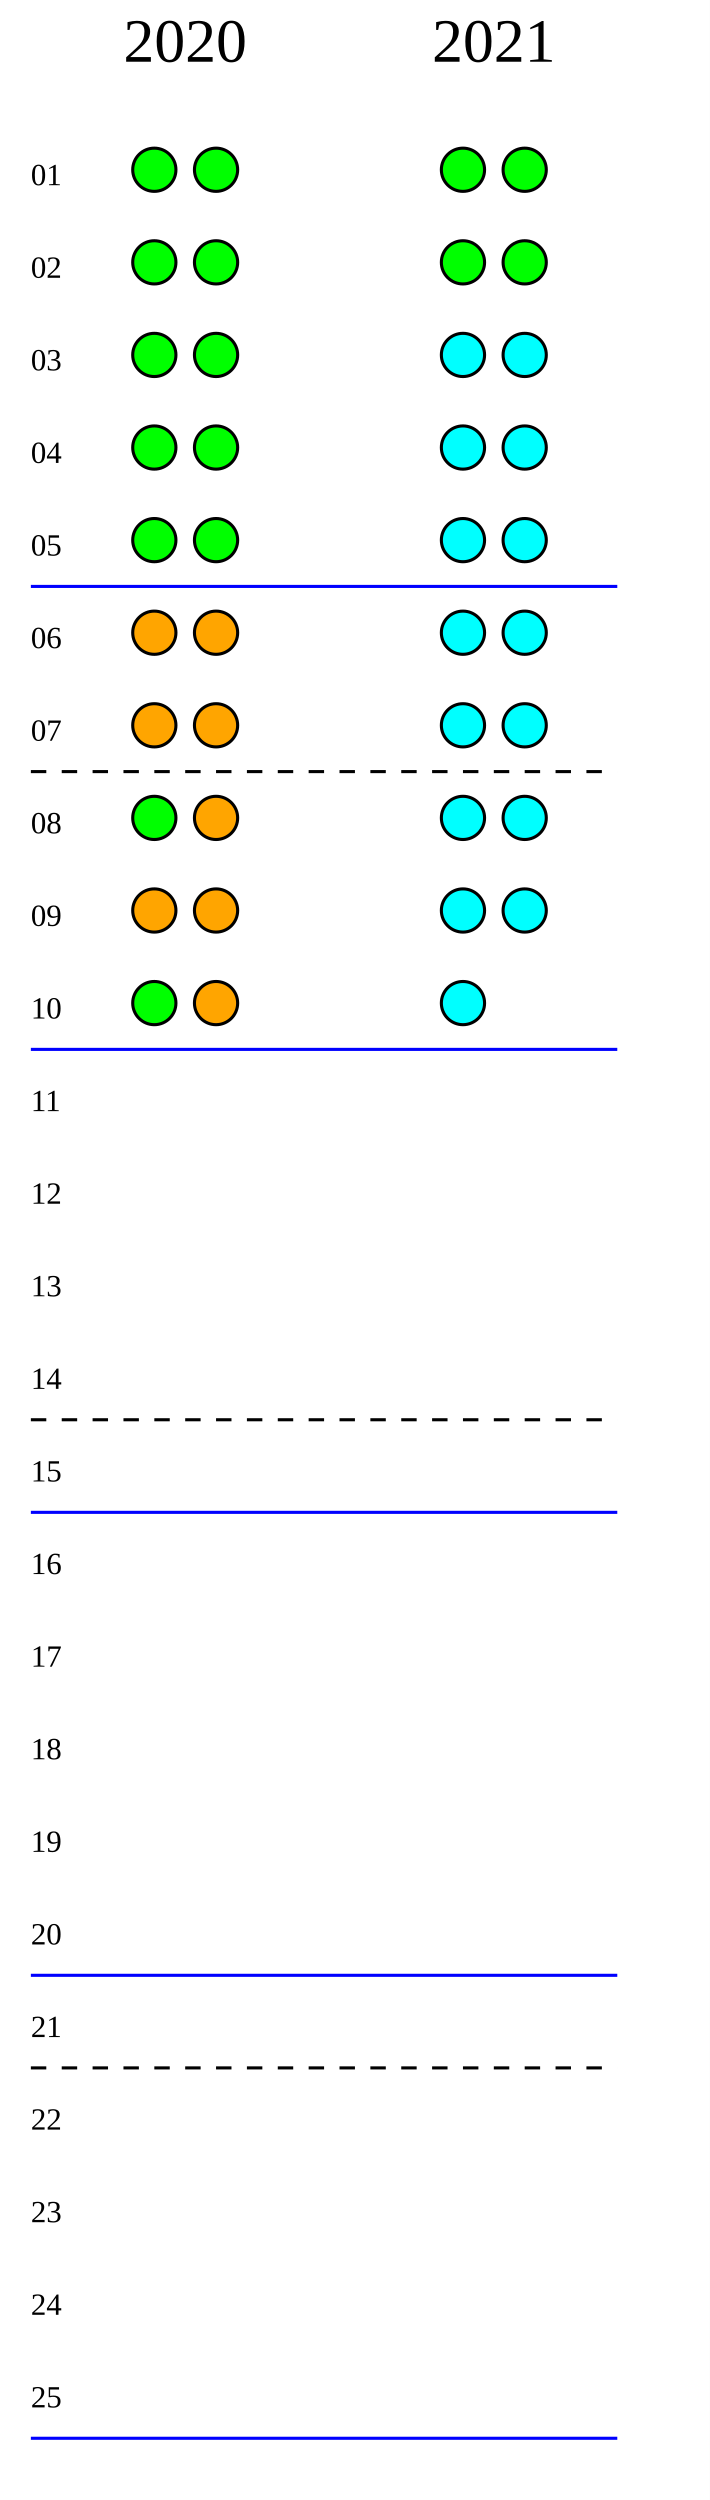
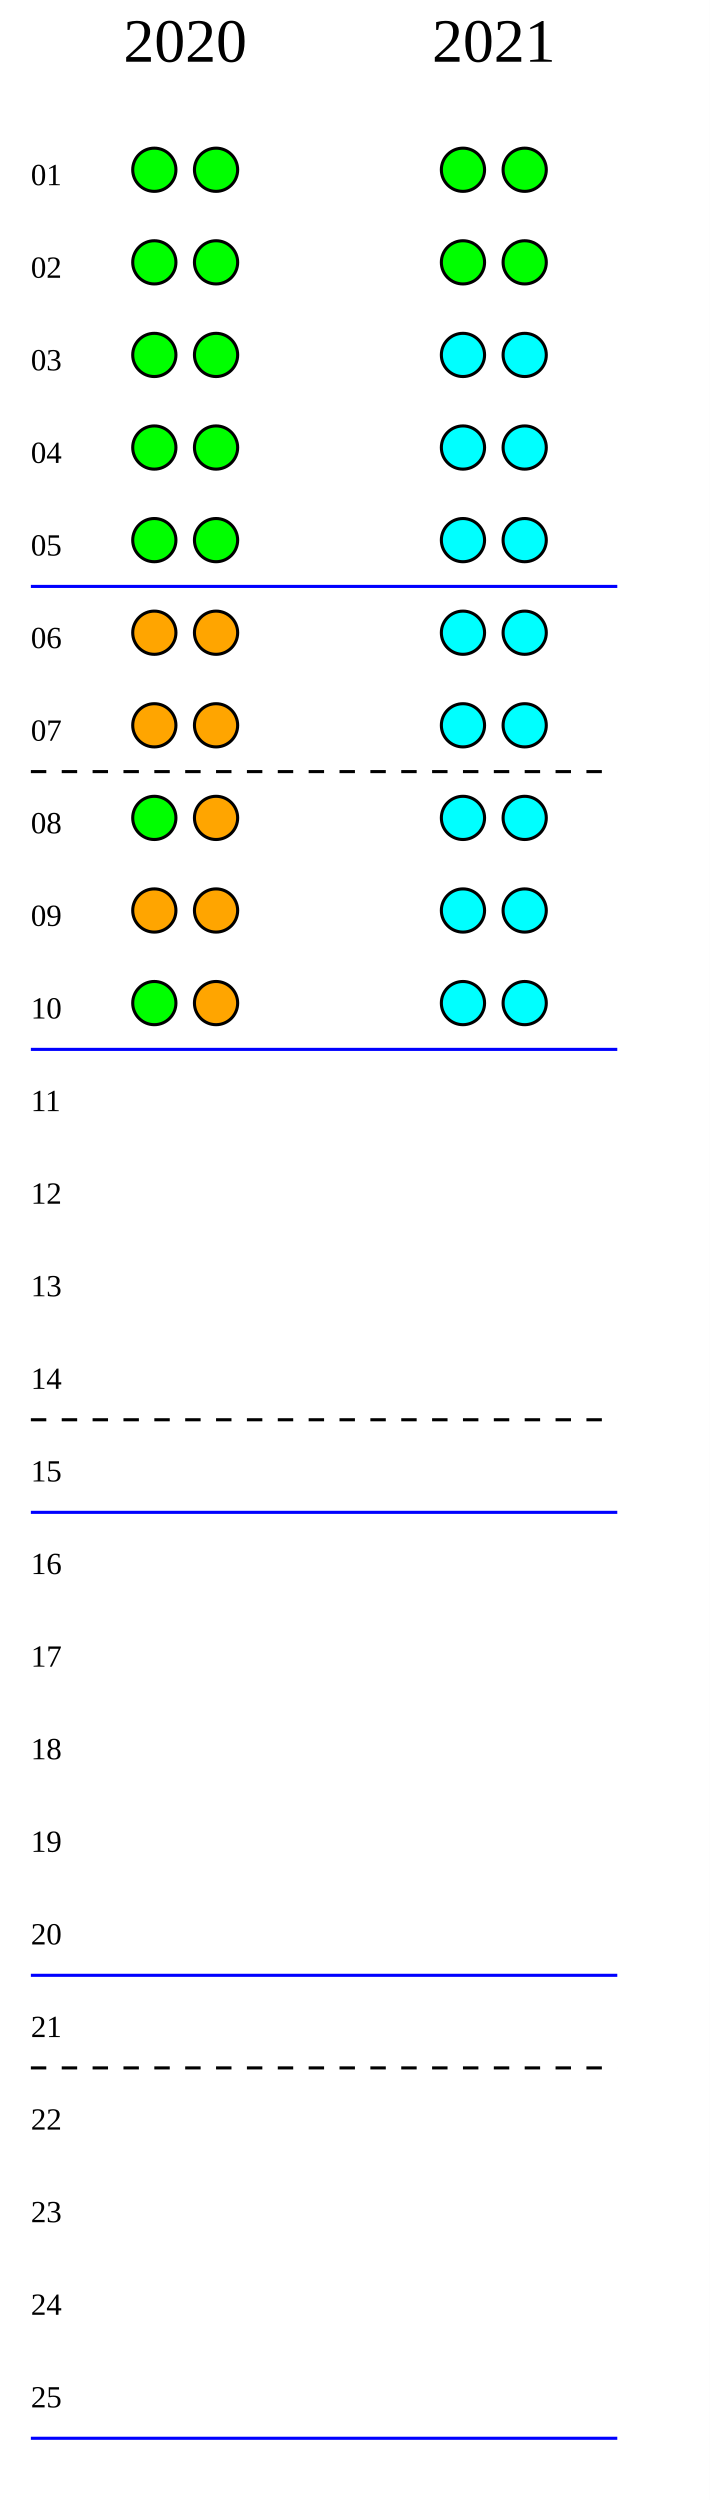
<svg xmlns="http://www.w3.org/2000/svg" height="810" viewBox="0 0 230 810" width="230">
  <rect fill="white" height="100%" width="100%" />
  <text font-size="20" text-anchor="middle" x="60" y="20">
2020
</text>
  <circle cx="50" cy="55" fill="lime" r="7" stroke="black" />
  <circle cx="70" cy="55" fill="lime" r="7" stroke="black" />
  <circle cx="50" cy="85" fill="lime" r="7" stroke="black" />
  <circle cx="70" cy="85" fill="lime" r="7" stroke="black" />
  <circle cx="50" cy="115" fill="lime" r="7" stroke="black" />
  <circle cx="70" cy="115" fill="lime" r="7" stroke="black" />
  <circle cx="50" cy="145" fill="lime" r="7" stroke="black" />
  <circle cx="70" cy="145" fill="lime" r="7" stroke="black" />
  <circle cx="50" cy="175" fill="lime" r="7" stroke="black" />
  <circle cx="70" cy="175" fill="lime" r="7" stroke="black" />
  <circle cx="50" cy="205" fill="orange" r="7" stroke="black" />
  <circle cx="70" cy="205" fill="orange" r="7" stroke="black" />
  <circle cx="50" cy="235" fill="orange" r="7" stroke="black" />
  <circle cx="70" cy="235" fill="orange" r="7" stroke="black" />
  <circle cx="50" cy="265" fill="lime" r="7" stroke="black" />
  <circle cx="70" cy="265" fill="orange" r="7" stroke="black" />
  <circle cx="50" cy="295" fill="orange" r="7" stroke="black" />
  <circle cx="70" cy="295" fill="orange" r="7" stroke="black" />
  <circle cx="50" cy="325" fill="lime" r="7" stroke="black" />
  <circle cx="70" cy="325" fill="orange" r="7" stroke="black" />
  <text font-size="20" text-anchor="middle" x="160" y="20">
2021
</text>
  <circle cx="150" cy="55" fill="lime" r="7" stroke="black" />
  <circle cx="170" cy="55" fill="lime" r="7" stroke="black" />
  <circle cx="150" cy="85" fill="lime" r="7" stroke="black" />
  <circle cx="170" cy="85" fill="lime" r="7" stroke="black" />
  <circle cx="150" cy="115" fill="cyan" r="7" stroke="black" />
  <circle cx="170" cy="115" fill="cyan" r="7" stroke="black" />
  <circle cx="150" cy="145" fill="cyan" r="7" stroke="black" />
  <circle cx="170" cy="145" fill="cyan" r="7" stroke="black" />
  <circle cx="150" cy="175" fill="cyan" r="7" stroke="black" />
  <circle cx="170" cy="175" fill="cyan" r="7" stroke="black" />
  <circle cx="150" cy="205" fill="cyan" r="7" stroke="black" />
  <circle cx="170" cy="205" fill="cyan" r="7" stroke="black" />
  <circle cx="150" cy="235" fill="cyan" r="7" stroke="black" />
  <circle cx="170" cy="235" fill="cyan" r="7" stroke="black" />
  <circle cx="150" cy="265" fill="cyan" r="7" stroke="black" />
  <circle cx="170" cy="265" fill="cyan" r="7" stroke="black" />
  <circle cx="150" cy="295" fill="cyan" r="7" stroke="black" />
  <circle cx="170" cy="295" fill="cyan" r="7" stroke="black" />
  <circle cx="150" cy="325" fill="cyan" r="7" stroke="black" />
+   <circle cx="170" cy="325" fill="cyan" r="7" stroke="black" />
  <text font-size="10" x="10" y="60">
01
</text>
  <text font-size="10" x="10" y="90">
02
</text>
  <text font-size="10" x="10" y="120">
03
</text>
  <text font-size="10" x="10" y="150">
04
</text>
  <text font-size="10" x="10" y="180">
05
</text>
  <line stroke="blue" x1="10" x2="200" y1="190" y2="190" />
  <text font-size="10" x="10" y="210">
06
</text>
  <text font-size="10" x="10" y="240">
07
</text>
  <line stroke="black" stroke-dasharray="5,5" x1="10" x2="200" y1="250" y2="250" />
  <text font-size="10" x="10" y="270">
08
</text>
  <text font-size="10" x="10" y="300">
09
</text>
  <text font-size="10" x="10" y="330">
10
</text>
  <line stroke="blue" x1="10" x2="200" y1="340" y2="340" />
  <text font-size="10" x="10" y="360">
11
</text>
  <text font-size="10" x="10" y="390">
12
</text>
  <text font-size="10" x="10" y="420">
13
</text>
  <text font-size="10" x="10" y="450">
14
</text>
  <line stroke="black" stroke-dasharray="5,5" x1="10" x2="200" y1="460" y2="460" />
  <text font-size="10" x="10" y="480">
15
</text>
  <line stroke="blue" x1="10" x2="200" y1="490" y2="490" />
  <text font-size="10" x="10" y="510">
16
</text>
  <text font-size="10" x="10" y="540">
17
</text>
  <text font-size="10" x="10" y="570">
18
</text>
  <text font-size="10" x="10" y="600">
19
</text>
  <text font-size="10" x="10" y="630">
20
</text>
  <line stroke="blue" x1="10" x2="200" y1="640" y2="640" />
  <text font-size="10" x="10" y="660">
21
</text>
  <line stroke="black" stroke-dasharray="5,5" x1="10" x2="200" y1="670" y2="670" />
  <text font-size="10" x="10" y="690">
22
</text>
  <text font-size="10" x="10" y="720">
23
</text>
  <text font-size="10" x="10" y="750">
24
</text>
  <text font-size="10" x="10" y="780">
25
</text>
  <line stroke="blue" x1="10" x2="200" y1="790" y2="790" />
</svg>
